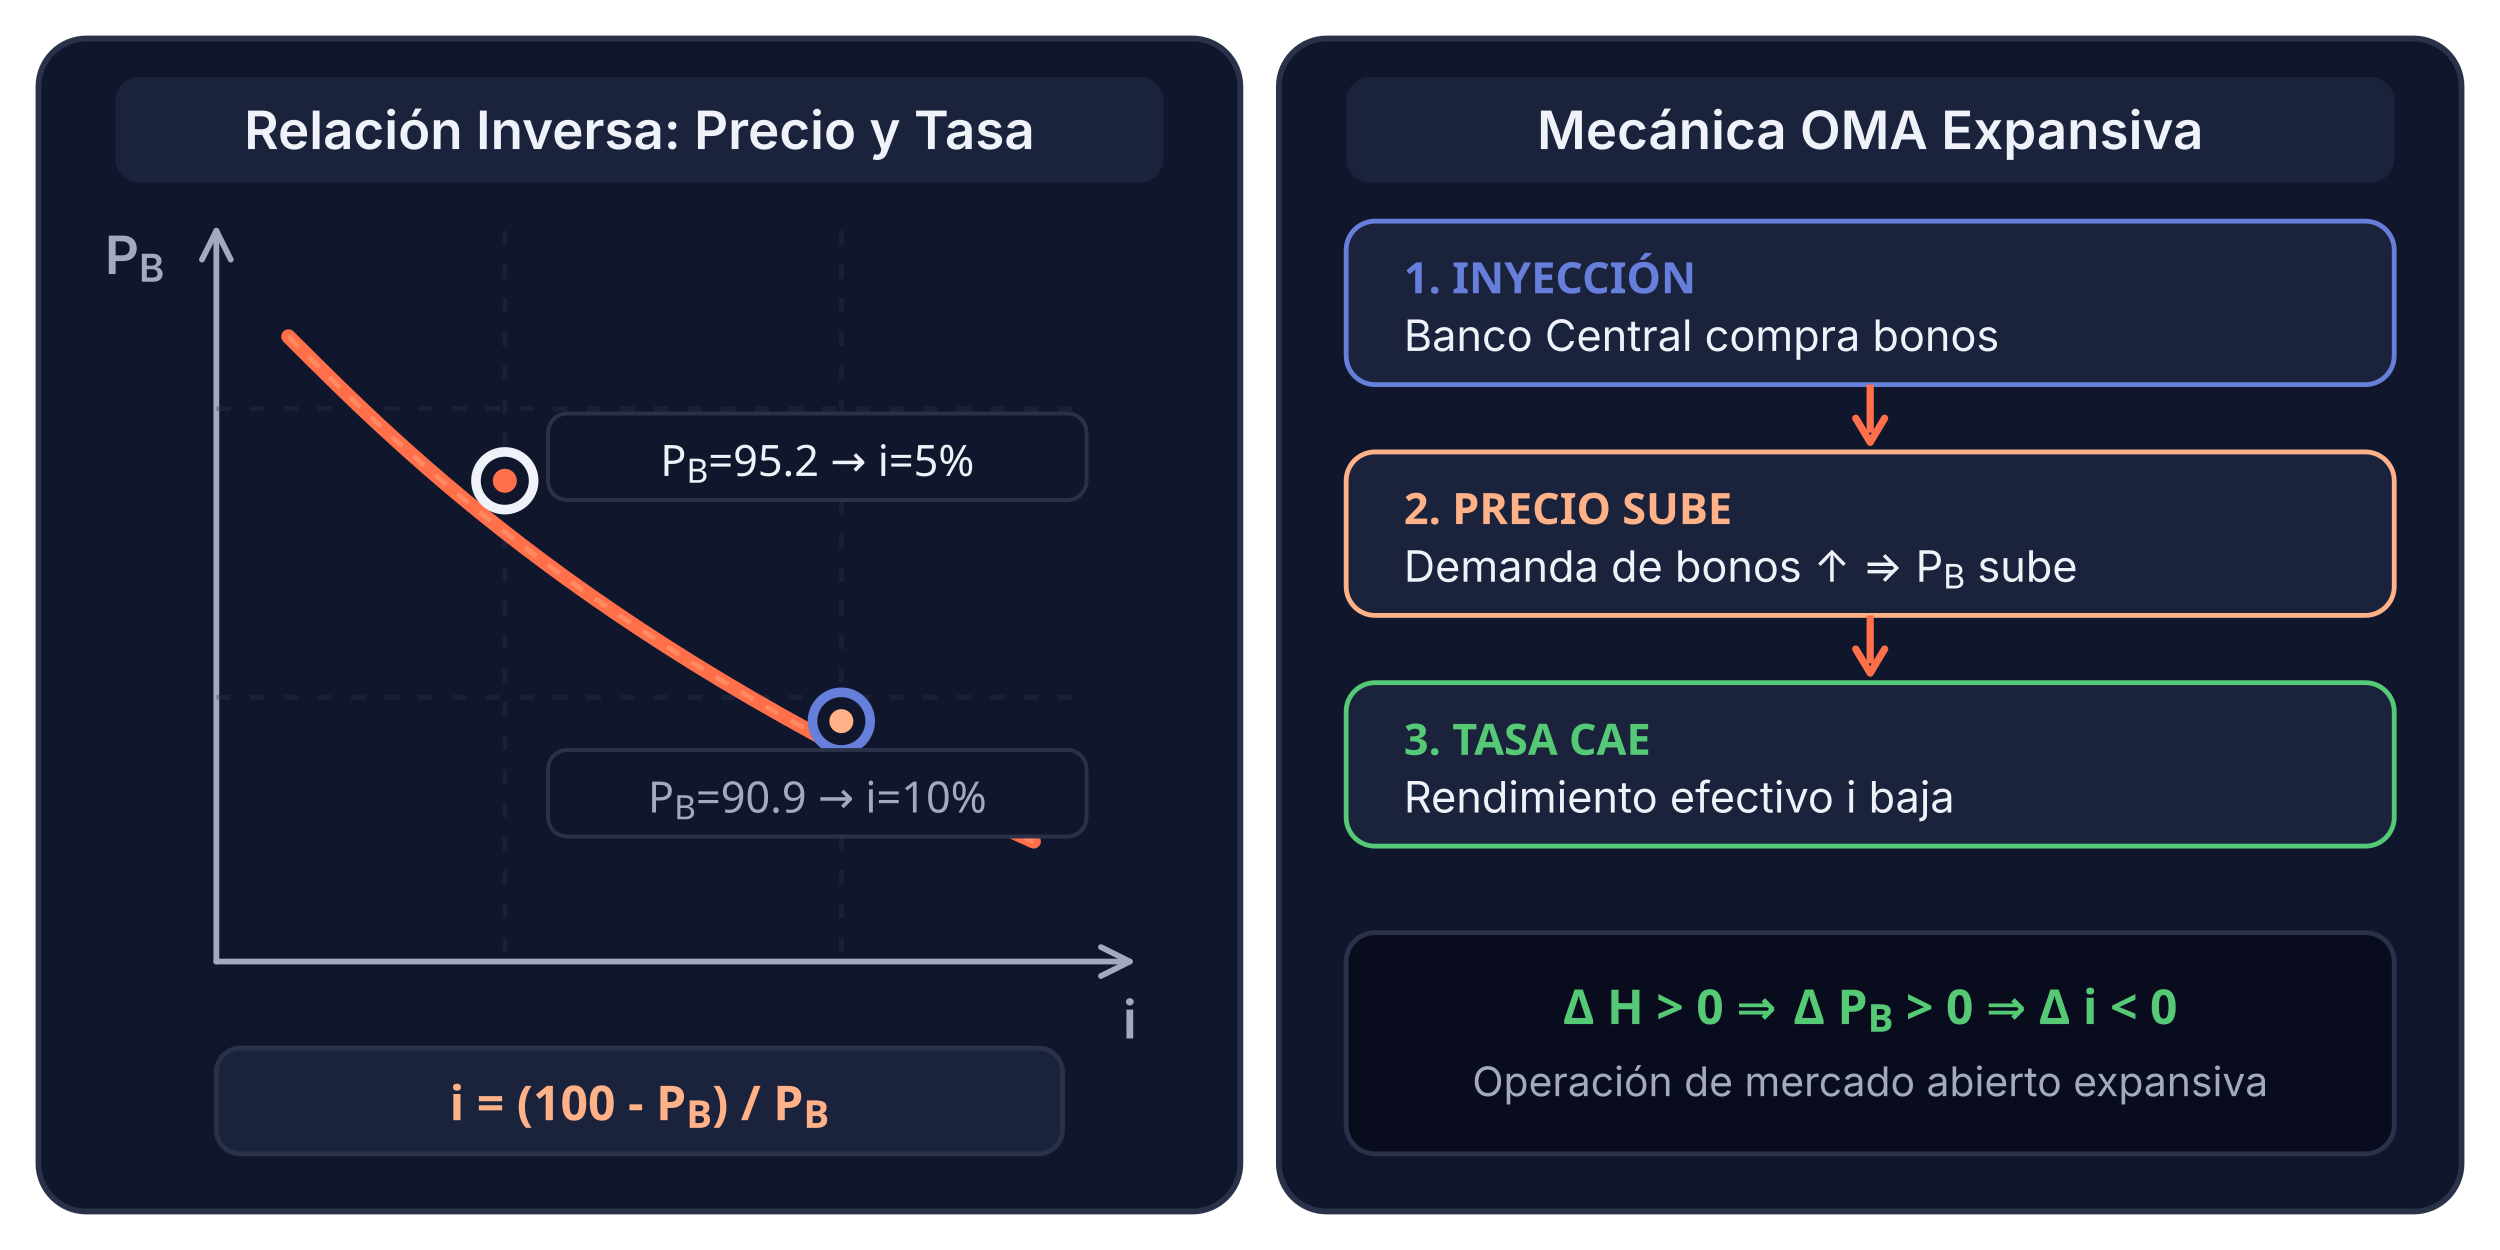
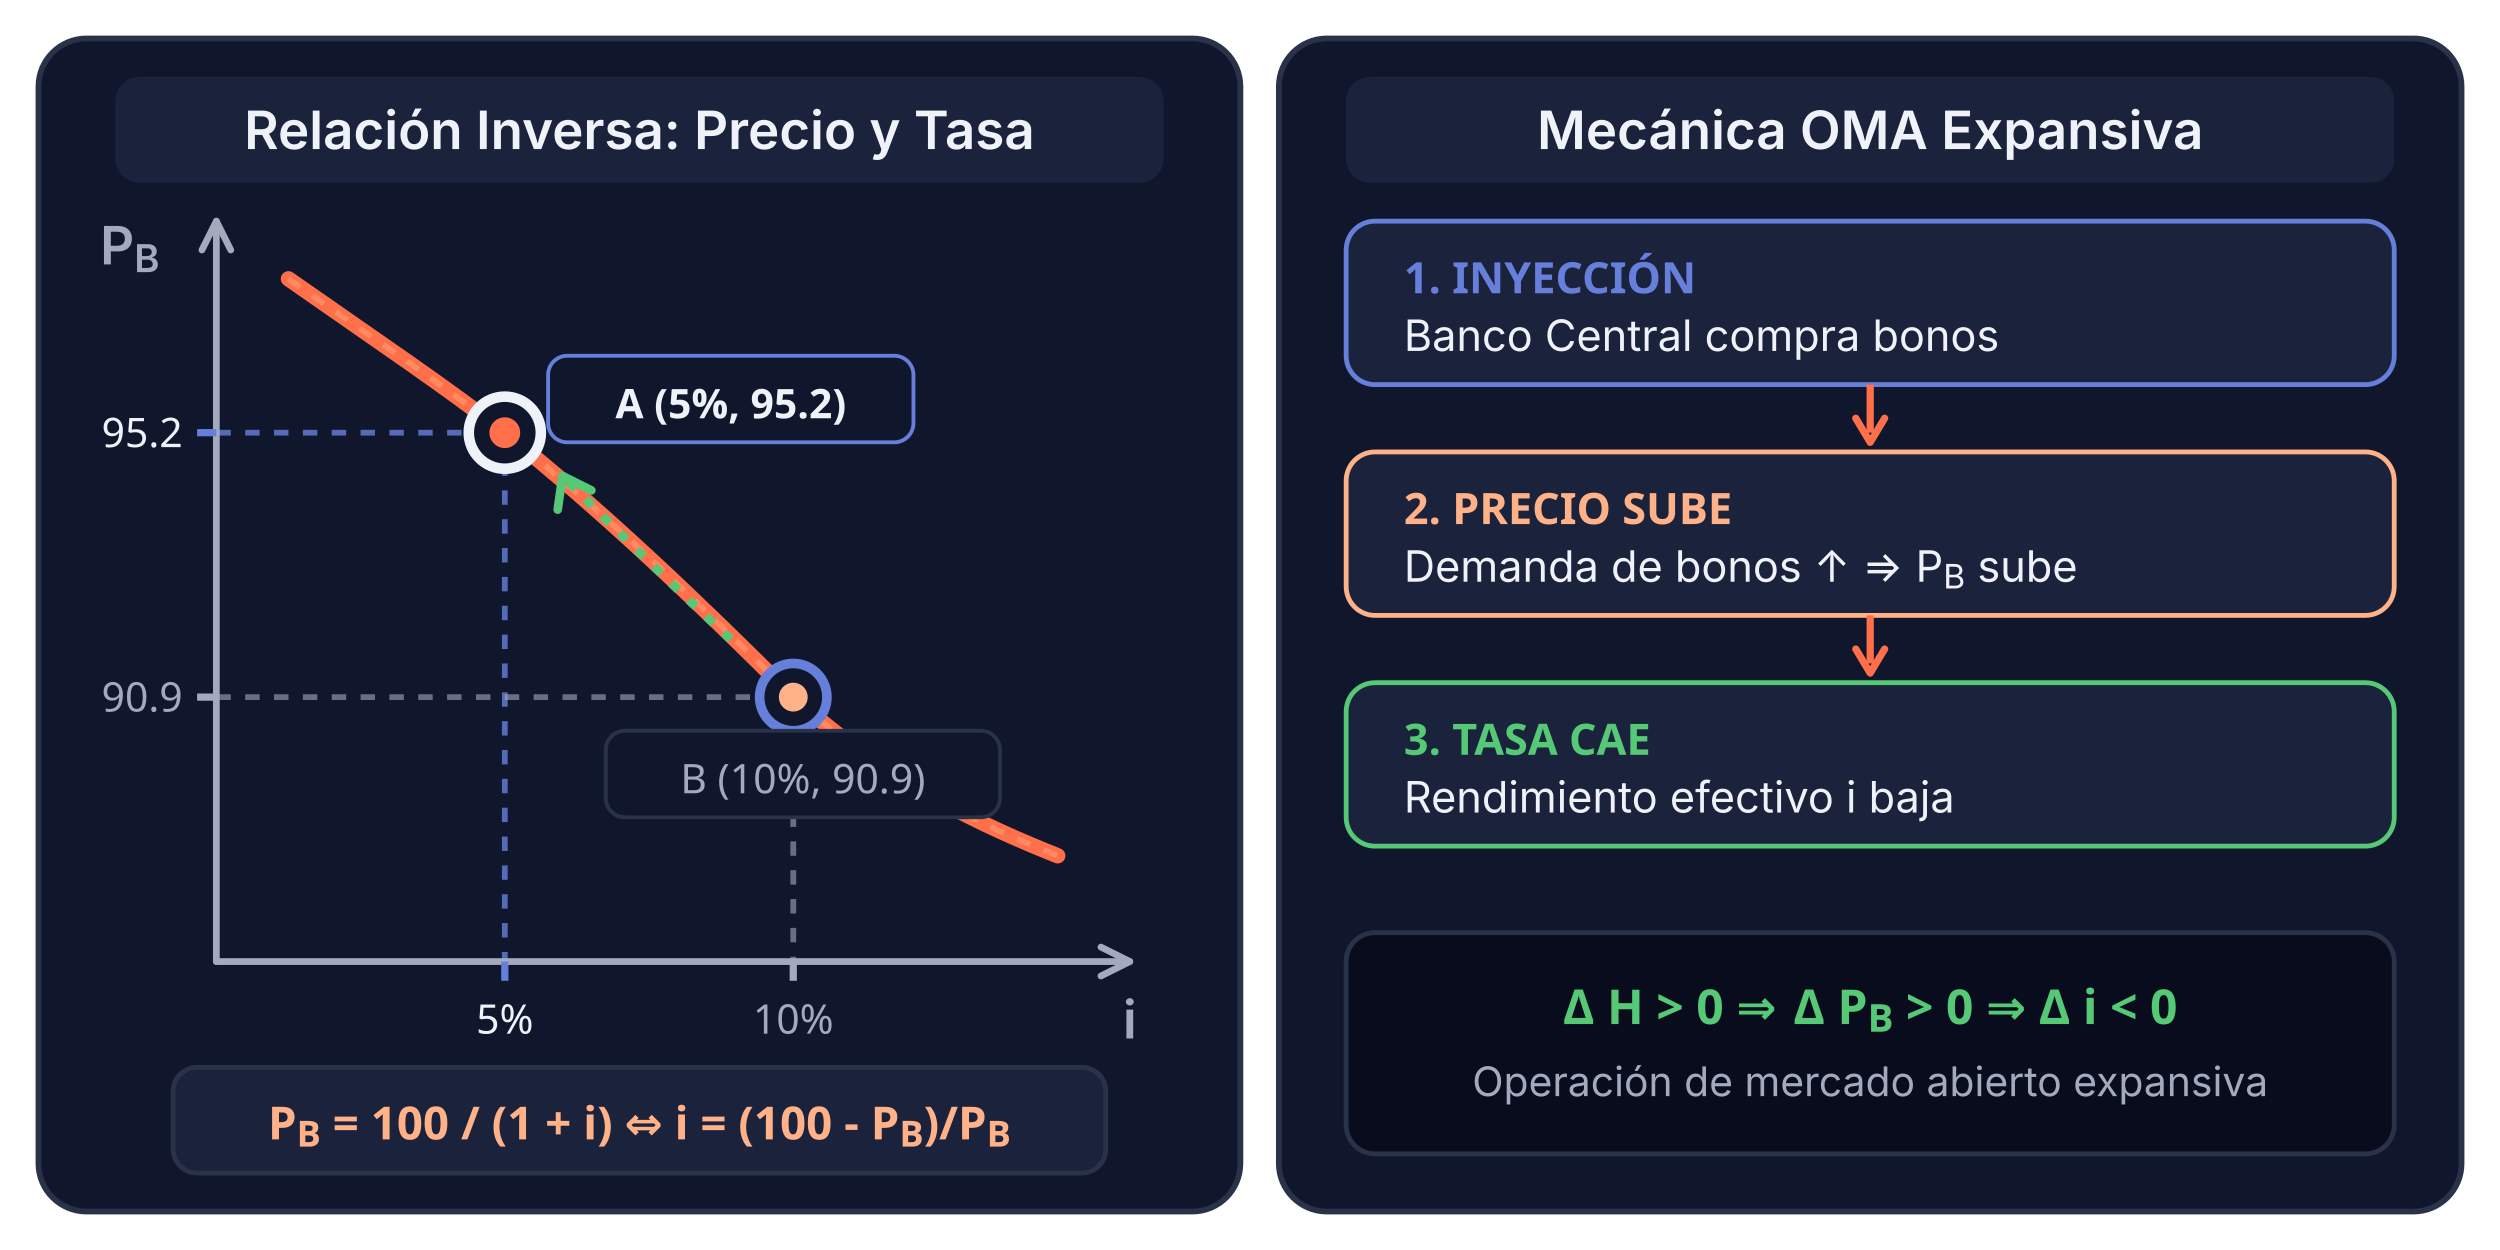
<svg xmlns="http://www.w3.org/2000/svg" viewBox="0 0 520 260" role="img" aria-labelledby="fig-bonos-title fig-bonos-desc">
  <rect x="8" y="8" width="250" height="244" rx="10" fill="#10172D" stroke="#2A324A" stroke-width="1.2" />
  <rect x="24" y="16" width="218" height="22" rx="5" fill="#1B223C" />
  <text x="133" y="31" text-anchor="middle" font-family="Inter" font-weight="600" font-size="11" fill="#EFF2F9">Relación Inversa: Precio y Tasa</text>
-   <line x1="45" y1="48" x2="45" y2="200" stroke="#A3AABE" stroke-width="1.2" stroke-linecap="round" />
-   <line x1="45" y1="200" x2="235" y2="200" stroke="#A3AABE" stroke-width="1.2" stroke-linecap="round" />
-   <path d="M42 54L45 48L48 54" fill="none" stroke="#A3AABE" stroke-width="1.2" stroke-linecap="round" stroke-linejoin="round" />
-   <path d="M229 197L235 200L229 203" fill="none" stroke="#A3AABE" stroke-width="1.2" stroke-linecap="round" stroke-linejoin="round" />
-   <rect x="16" y="44" width="24" height="18" rx="4" fill="#10172D" />
-   <text x="28" y="57" text-anchor="middle" font-family="Inter" font-weight="600" font-size="11" fill="#A3AABE">P<tspan baseline-shift="sub" font-size="8">B</tspan>
+   <line x1="45" y1="90" x2="105" y2="90" stroke="#667FDA" stroke-width="1.2" stroke-dasharray="3 3" opacity=".8" />
+   <line x1="105" y1="90" x2="105" y2="200" stroke="#667FDA" stroke-width="1.2" stroke-dasharray="3 3" opacity=".8" />
+   <line x1="45" y1="145" x2="165" y2="145" stroke="#A3AABE" stroke-width="1.2" stroke-dasharray="3 3" opacity=".6" />
+   <line x1="165" y1="145" x2="165" y2="200" stroke="#A3AABE" stroke-width="1.2" stroke-dasharray="3 3" opacity=".6" />
+   <line x1="45" y1="46" x2="45" y2="200" stroke="#A3AABE" stroke-width="1.4" stroke-linecap="round" />
+   <line x1="45" y1="200" x2="235" y2="200" stroke="#A3AABE" stroke-width="1.4" stroke-linecap="round" />
+   <path d="M42 52L45 46L48 52" fill="none" stroke="#A3AABE" stroke-width="1.4" stroke-linecap="round" stroke-linejoin="round" />
+   <path d="M229 197L235 200L229 203" fill="none" stroke="#A3AABE" stroke-width="1.4" stroke-linecap="round" stroke-linejoin="round" />
+   <line x1="41" y1="90" x2="45" y2="90" stroke="#667FDA" stroke-width="1.5" />
+   <line x1="41" y1="145" x2="45" y2="145" stroke="#A3AABE" stroke-width="1.5" />
+   <line x1="105" y1="200" x2="105" y2="204" stroke="#667FDA" stroke-width="1.5" />
+   <line x1="165" y1="200" x2="165" y2="204" stroke="#A3AABE" stroke-width="1.5" />
+   <rect x="14" y="42" width="26" height="18" rx="4" fill="#10172D" />
+   <text x="27" y="55" text-anchor="middle" font-family="Inter" font-weight="600" font-size="11" fill="#A3AABE">P<tspan baseline-shift="sub" font-size="8">B</tspan>
  </text>
  <rect x="226" y="204" width="18" height="16" rx="4" fill="#10172D" />
  <text x="235" y="216" text-anchor="middle" font-family="Inter" font-weight="600" font-size="11" fill="#A3AABE">i</text>
-   <path d="M45 85H225M45 145H225M105 48V200M175 48V200" fill="none" stroke="#2A324A" stroke-width="1" stroke-dasharray="3 4" opacity=".35" />
-   <path d="M 60 70 C 85 95, 125 135, 215 175" fill="none" stroke="#FF6F4A" stroke-width="3" stroke-linecap="round" />
-   <path d="M 60 70 C 85 95, 125 135, 215 175" fill="none" stroke="#FFB188" stroke-width="1" stroke-dasharray="3 3" opacity=".4" />
-   <circle cx="105" cy="100" r="6" fill="#10172D" stroke="#EFF2F9" stroke-width="2" />
-   <circle cx="105" cy="100" r="2.5" fill="#FF6F4A" />
-   <rect x="114" y="86" width="112" height="18" rx="4" fill="#10172D" stroke="#2A324A" stroke-width="0.8" />
-   <text x="170" y="99" text-anchor="middle" font-family="JetBrains Mono" font-size="9" fill="#EFF2F9">P<tspan baseline-shift="sub" font-size="7">B</tspan>=95.2 → i=5%</text>
-   <circle cx="175" cy="150" r="6" fill="#10172D" stroke="#667FDA" stroke-width="2" />
-   <circle cx="175" cy="150" r="2.5" fill="#FFB188" />
-   <rect x="114" y="156" width="112" height="18" rx="4" fill="#10172D" stroke="#2A324A" stroke-width="0.8" />
-   <text x="170" y="169" text-anchor="middle" font-family="JetBrains Mono" font-size="9" fill="#A3AABE">P<tspan baseline-shift="sub" font-size="7">B</tspan>=90.9 → i=10%</text>
-   <rect x="45" y="218" width="176" height="22" rx="5" fill="#1B223C" stroke="#2A324A" stroke-width="1" />
-   <text x="133" y="233" text-anchor="middle" font-family="JetBrains Mono" font-size="10" font-weight="600" fill="#FFB188">i = (100 - P<tspan baseline-shift="sub" font-size="8">B</tspan>) / P<tspan baseline-shift="sub" font-size="8">B</tspan>
+   <text x="38" y="93" text-anchor="end" font-family="JetBrains Mono" font-size="8.5" fill="#EFF2F9">95.2</text>
+   <text x="38" y="148" text-anchor="end" font-family="JetBrains Mono" font-size="8.5" fill="#A3AABE">90.9</text>
+   <text x="105" y="215" text-anchor="middle" font-family="JetBrains Mono" font-size="8.5" fill="#EFF2F9">5%</text>
+   <text x="165" y="215" text-anchor="middle" font-family="JetBrains Mono" font-size="8.5" fill="#A3AABE">10%</text>
+   <path d="M 60 58 C 80 72, 92 80, 105 90 C 125 106, 145 125, 165 145 C 185 163, 205 172, 220 178" fill="none" stroke="#FF6F4A" stroke-width="3.2" stroke-linecap="round" />
+   <path d="M 60 58 C 80 72, 92 80, 105 90 C 125 106, 145 125, 165 145 C 185 163, 205 172, 220 178" fill="none" stroke="#FFB188" stroke-width="1.2" stroke-dasharray="3 3" opacity=".4" />
+   <circle cx="105" cy="90" r="7.5" fill="#10172D" stroke="#EFF2F9" stroke-width="2.2" />
+   <circle cx="105" cy="90" r="3.2" fill="#FF6F4A" />
+   <rect x="114" y="74" width="76" height="18" rx="4" fill="#10172D" stroke="#667FDA" stroke-width="0.8" />
+   <text x="152" y="87" text-anchor="middle" font-family="JetBrains Mono" font-weight="600" font-size="8.5" fill="#EFF2F9">A (5%, 95.2)</text>
+   <circle cx="165" cy="145" r="7" fill="#10172D" stroke="#667FDA" stroke-width="2" />
+   <circle cx="165" cy="145" r="3" fill="#FFB188" />
+   <rect x="126" y="152" width="82" height="18" rx="4" fill="#10172D" stroke="#2A324A" stroke-width="0.8" />
+   <text x="167" y="165" text-anchor="middle" font-family="JetBrains Mono" font-size="8.5" fill="#A3AABE">B (10%, 90.9)</text>
+   <path d="M 152 133 C 138 120, 128 110, 118 100" fill="none" stroke="#55C975" stroke-width="1.8" stroke-dasharray="2 3" />
+   <path d="M 116 106 L 117 99 L 123 102" fill="none" stroke="#55C975" stroke-width="1.8" stroke-linecap="round" stroke-linejoin="round" />
+   <rect x="36" y="222" width="194" height="22" rx="5" fill="#1B223C" stroke="#2A324A" stroke-width="1" />
+   <text x="133" y="237" text-anchor="middle" font-family="JetBrains Mono" font-size="9.5" font-weight="600" fill="#FFB188">P<tspan baseline-shift="sub" font-size="7.5">B</tspan> = 100 / (1 + i)  ⇔  i = (100 - P<tspan baseline-shift="sub" font-size="7.5">B</tspan>)/P<tspan baseline-shift="sub" font-size="7.5">B</tspan>
  </text>
  <rect x="266" y="8" width="246" height="244" rx="10" fill="#10172D" stroke="#2A324A" stroke-width="1.2" />
  <rect x="280" y="16" width="218" height="22" rx="5" fill="#1B223C" />
  <text x="389" y="31" text-anchor="middle" font-family="Inter" font-weight="600" font-size="11" fill="#EFF2F9">Mecánica OMA Expansiva</text>
  <rect x="280" y="46" width="218" height="34" rx="6" fill="#1B223C" stroke="#667FDA" stroke-width="1" />
  <text x="292" y="61" font-family="JetBrains Mono" font-size="9" font-weight="600" fill="#667FDA">1. INYECCIÓN</text>
  <text x="292" y="73" font-family="Inter" font-size="9" fill="#EFF2F9">Banco Central compra bonos</text>
  <path d="M389 80V90" fill="none" stroke="#FF6F4A" stroke-width="1.5" />
  <path d="M386 87L389 92L392 87" fill="none" stroke="#FF6F4A" stroke-width="1.5" stroke-linecap="round" stroke-linejoin="round" />
  <rect x="280" y="94" width="218" height="34" rx="6" fill="#1B223C" stroke="#FFB188" stroke-width="1" />
  <text x="292" y="109" font-family="JetBrains Mono" font-size="9" font-weight="600" fill="#FFB188">2. PRECIO SUBE</text>
  <text x="292" y="121" font-family="Inter" font-size="9" fill="#EFF2F9">Demanda de bonos ↑ ⇒ P<tspan baseline-shift="sub" font-size="7">B</tspan> sube</text>
  <path d="M389 128V138" fill="none" stroke="#FF6F4A" stroke-width="1.5" />
  <path d="M386 135L389 140L392 135" fill="none" stroke="#FF6F4A" stroke-width="1.5" stroke-linecap="round" stroke-linejoin="round" />
  <rect x="280" y="142" width="218" height="34" rx="6" fill="#1B223C" stroke="#55C975" stroke-width="1" />
  <text x="292" y="157" font-family="JetBrains Mono" font-size="9" font-weight="600" fill="#55C975">3. TASA CAE</text>
  <text x="292" y="169" font-family="Inter" font-size="9" fill="#EFF2F9">Rendimiento efectivo i baja</text>
  <rect x="280" y="194" width="218" height="46" rx="6" fill="#080C1C" stroke="#2A324A" stroke-width="1" />
  <text x="389" y="213" text-anchor="middle" font-family="JetBrains Mono" font-size="10" font-weight="600" fill="#55C975">Δ H &gt; 0 ⇒ Δ P<tspan baseline-shift="sub" font-size="8">B</tspan> &gt; 0 ⇒ Δ i &lt; 0</text>
  <text x="389" y="228" text-anchor="middle" font-family="Inter" font-size="8.5" fill="#A3AABE">Operación de mercado abierto expansiva</text>
</svg>
